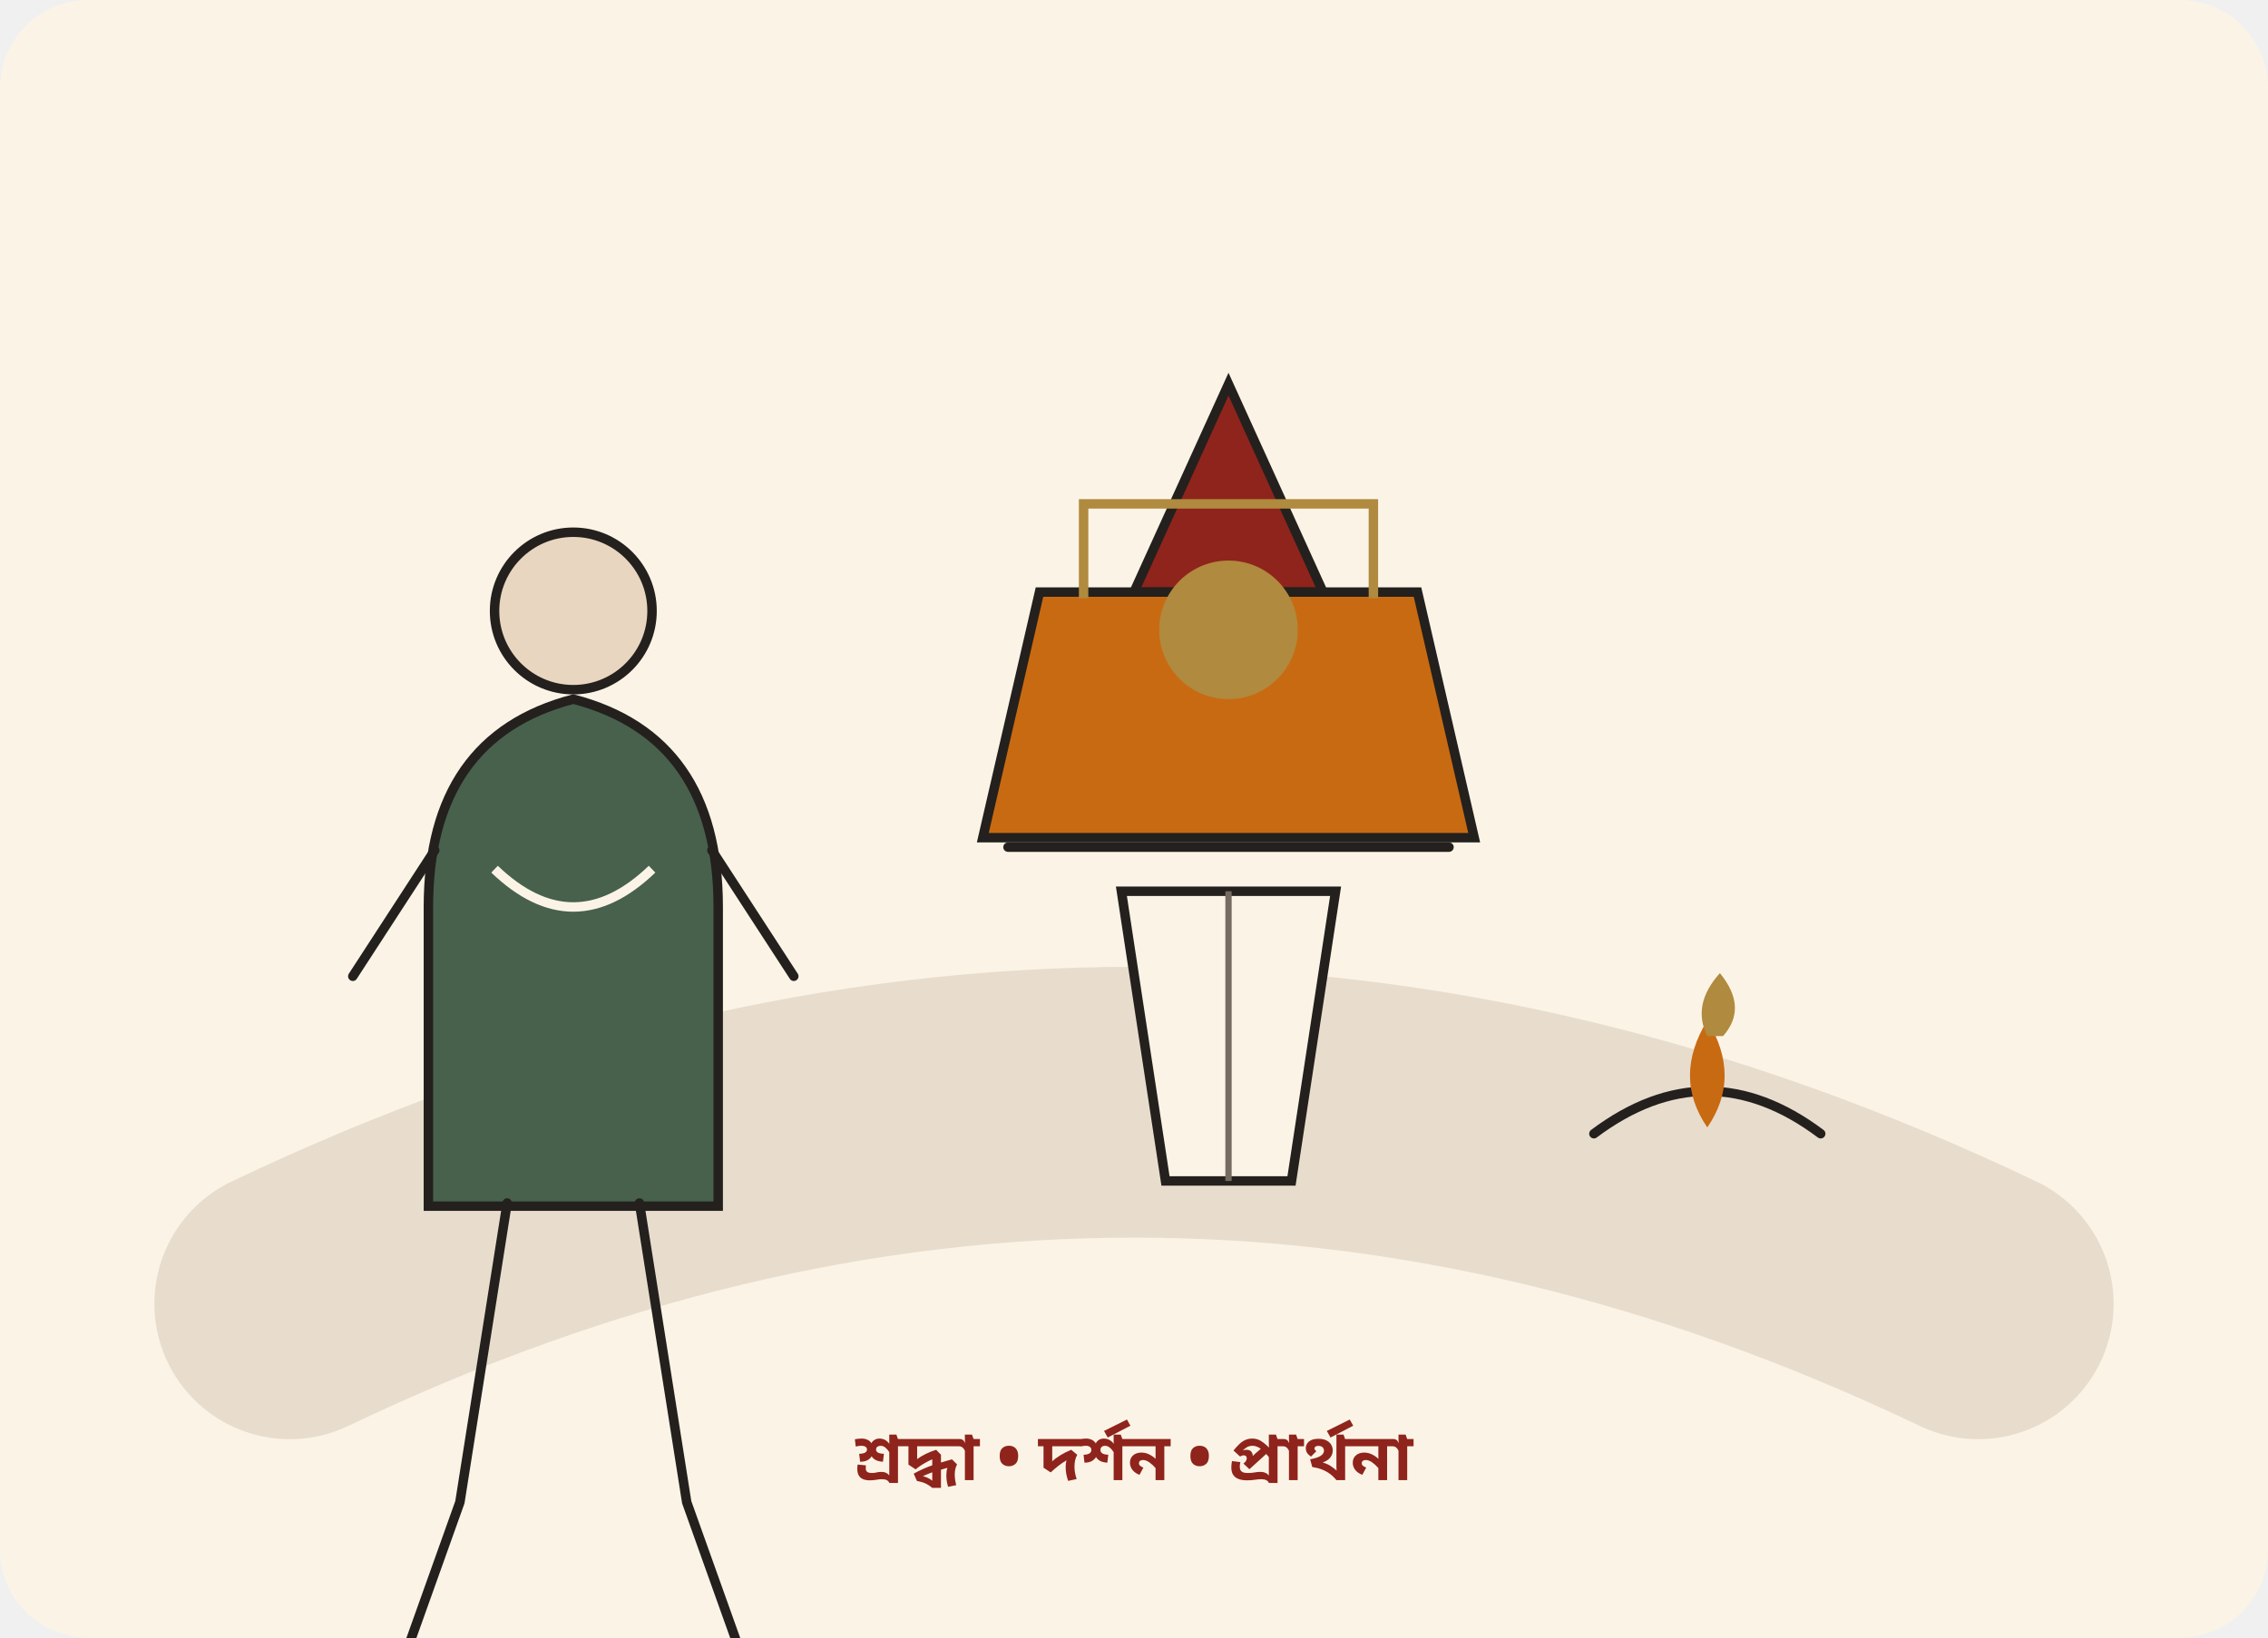
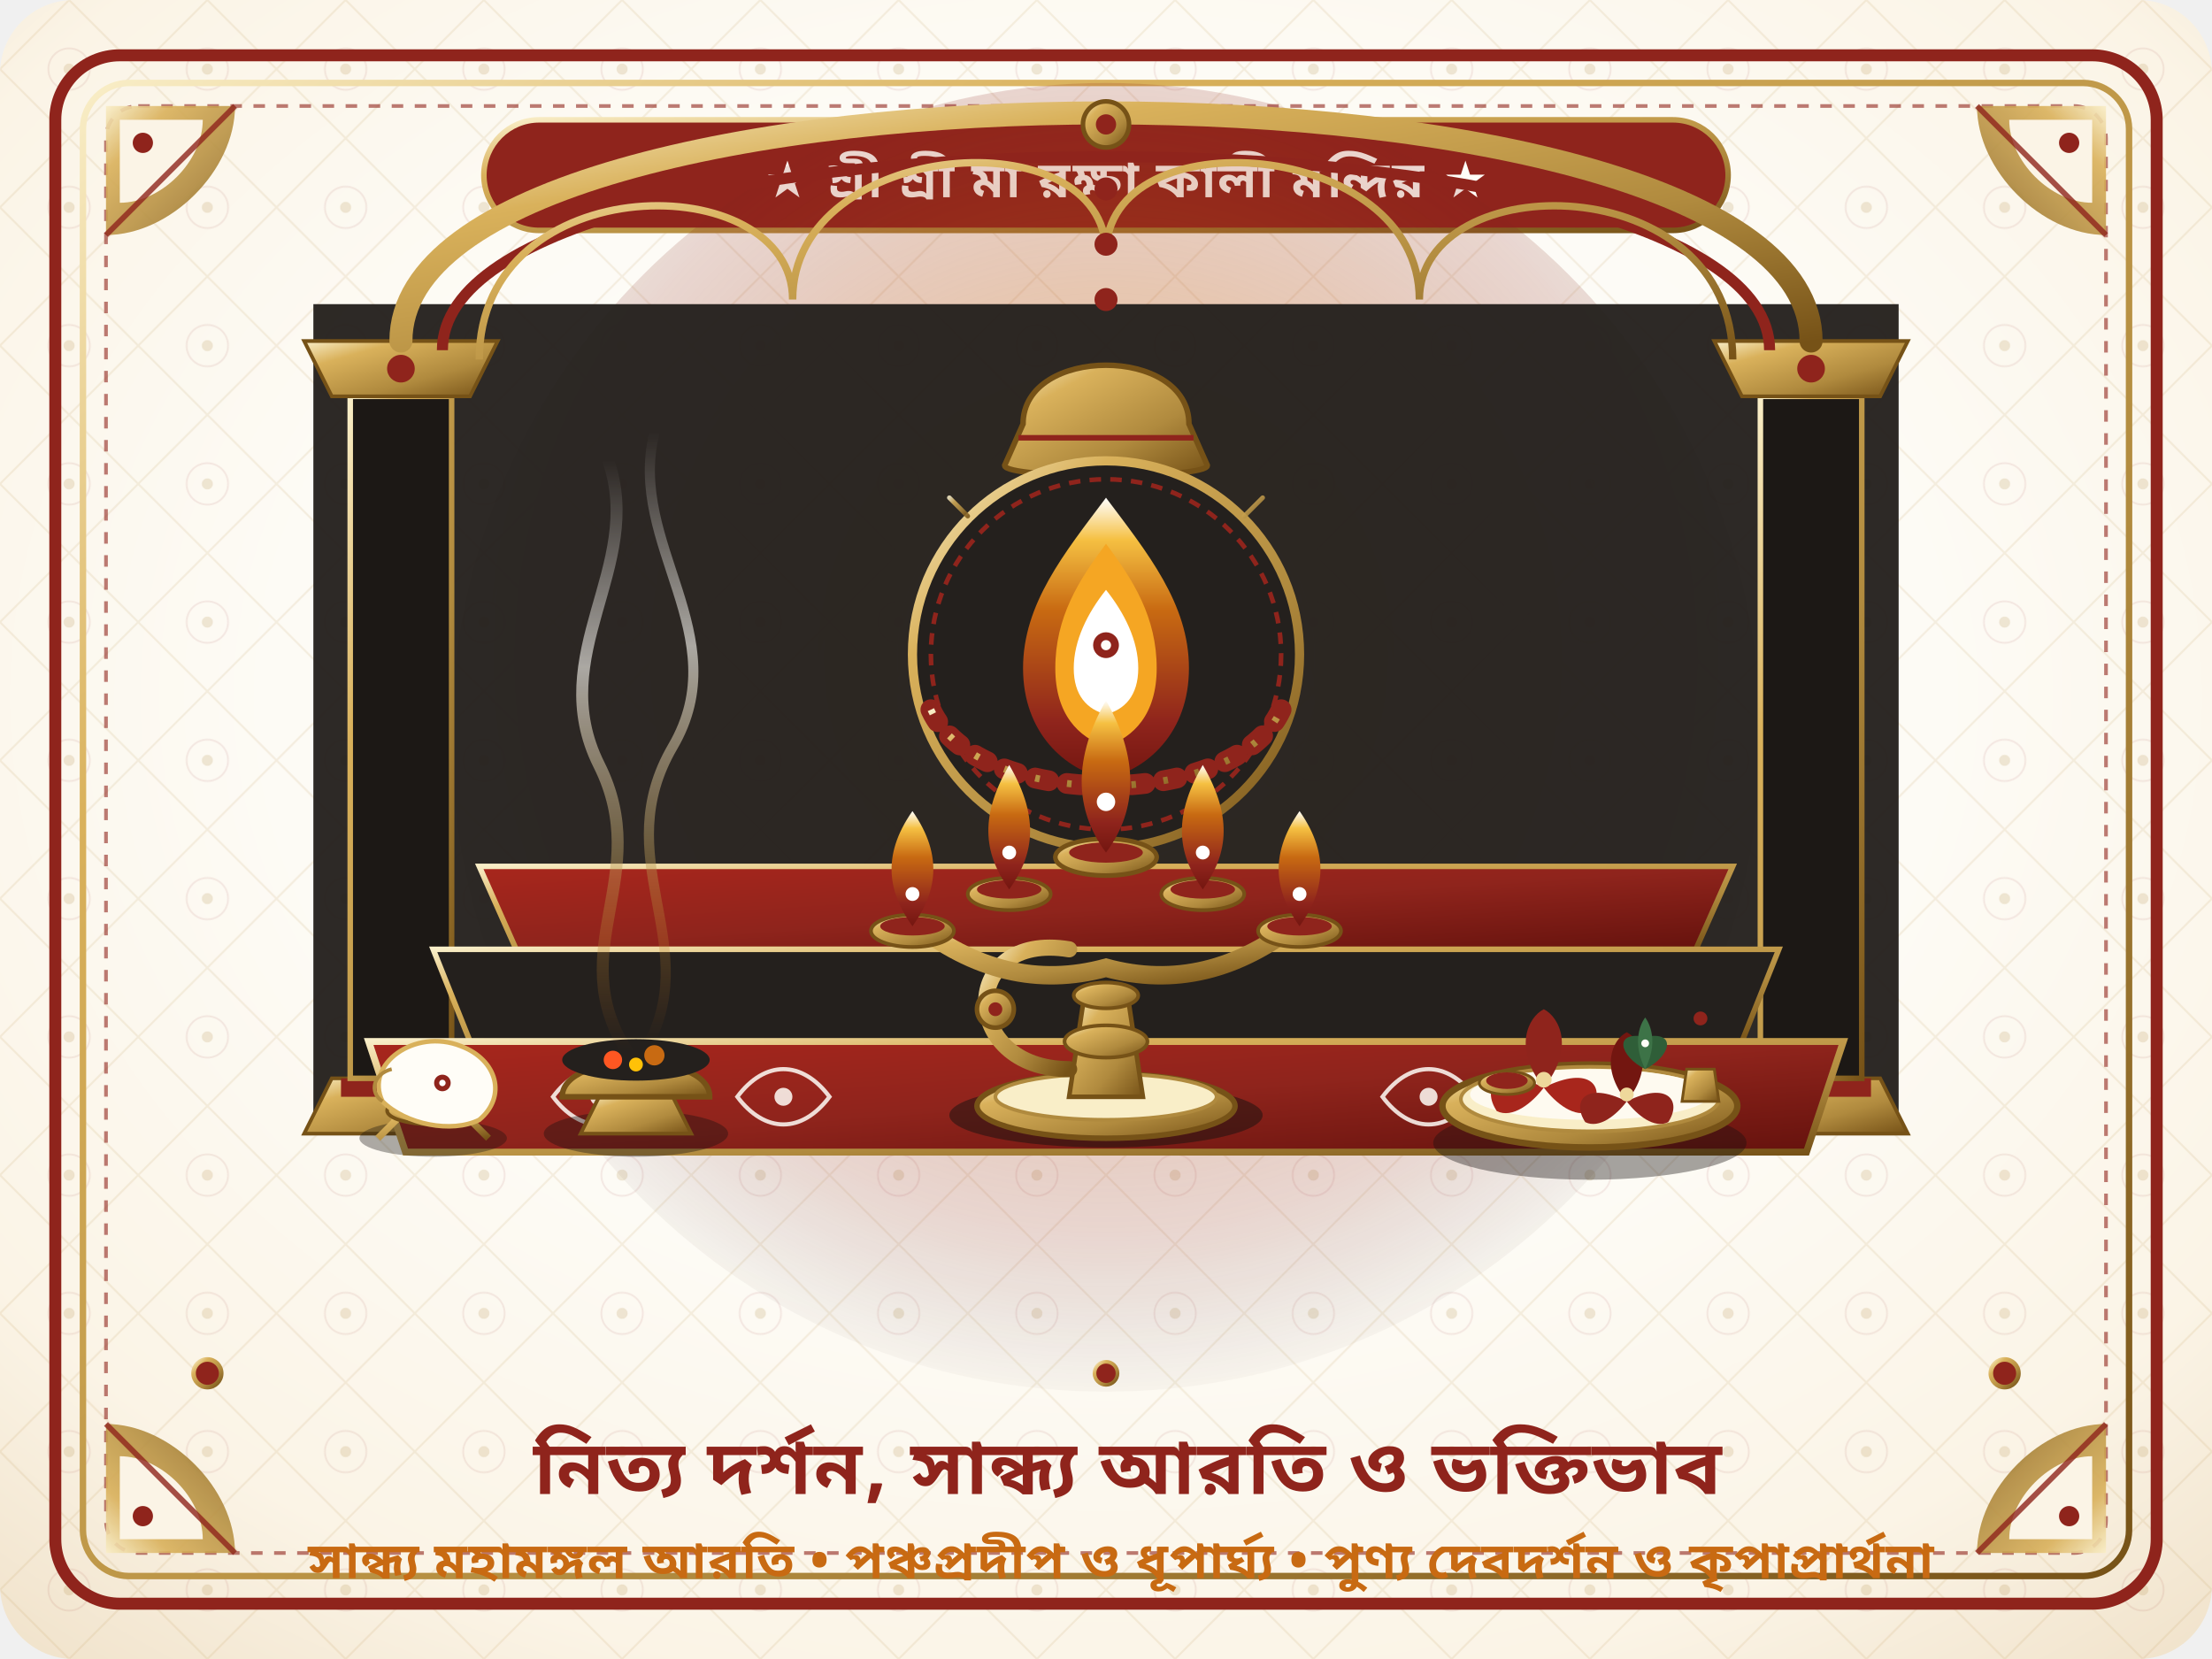
- <svg xmlns="http://www.w3.org/2000/svg" viewBox="0 0 720 520" width="720" height="520" role="img" aria-labelledby="title desc">
-   <rect width="720" height="520" rx="28" fill="#FBF4E6" />
-   <path d="M92 414Q360 286 628 414" fill="none" stroke="#E8DDCD" stroke-width="86" stroke-linecap="round" />
-   <g transform="translate(278 78)">
-     <path d="M82 110 112 44l30 66Z" fill="#8F241C" stroke="#24201D" stroke-width="3" />
-     <path d="M52 110h120l18 78H34Z" fill="#C86A12" stroke="#24201D" stroke-width="3" />
-     <path d="M42 191h140" stroke="#24201D" stroke-width="3" stroke-linecap="round" />
-     <path d="M66 112V82h92v30" fill="none" stroke="#B08A3E" stroke-width="3" />
-     <circle cx="112" cy="122" r="22" fill="#B08A3E" />
-     <path d="M78 205h68l-14 92H92Z" fill="#FBF4E6" stroke="#24201D" stroke-width="3" />
-     <path d="M112 205v92" stroke="#756B61" stroke-width="2" />
-   </g>
-   <g transform="translate(108 142)">
-     <circle cx="74" cy="52" r="25" fill="#E8D6C0" stroke="#24201D" stroke-width="3" />
-     <path d="M74 80Q28 92 28 146v95h92v-95Q120 92 74 80Z" fill="#47614D" stroke="#24201D" stroke-width="3" />
-     <path d="m30 128-26 40m114-40 26 40" fill="none" stroke="#24201D" stroke-width="3" stroke-linecap="round" />
-     <path d="m53 240-15 95m57-95 15 95m-72 0-20 56m92-56 20 56" fill="none" stroke="#24201D" stroke-width="3" stroke-linecap="round" />
-     <path d="M49 134q25 24 50 0" fill="none" stroke="#FBF4E6" stroke-width="3" />
-   </g>
-   <g transform="translate(506 274)">
-     <path d="M0 86q36-27 72 0" fill="none" stroke="#24201D" stroke-width="3" stroke-linecap="round" />
-     <path d="M36 84Q25 68 36 50q11 18 0 34Z" fill="#C86A12" />
-     <path d="M36 55q-5-10 4-20 9 11 1 20Z" fill="#B08A3E" />
-   </g>
-   <text x="360" y="470" text-anchor="middle" font-family="'Noto Sans Bengali',sans-serif" font-size="21" font-weight="600" fill="#8F241C">শ্রদ্ধা • দর্শন • প্রার্থনা</text>
+ <svg xmlns="http://www.w3.org/2000/svg" xmlns:xlink="http://www.w3.org/1999/xlink" viewBox="0 0 480 360" width="480" height="360" fill="none" xml:space="preserve">
+   <defs>
+     <radialGradient id="darshanCanvasBg" cx="50%" cy="42%" r="78%">
+       <stop offset="0%" stop-color="#FFFFFF" />
+       <stop offset="48%" stop-color="#FDFBF5" />
+       <stop offset="78%" stop-color="#FBF4E6" />
+       <stop offset="100%" stop-color="#EFE0C7" />
+     </radialGradient>
+     <pattern id="darshanAlpanaTile" width="30" height="30" patternUnits="userSpaceOnUse">
+       <path d="M 15 0 L 30 15 L 15 30 L 0 15 Z" fill="none" stroke="#B08A3E" stroke-width="0.45" stroke-opacity="0.12" />
+       <circle cx="15" cy="15" r="4.5" fill="none" stroke="#8F241C" stroke-width="0.4" stroke-opacity="0.08" />
+       <circle cx="15" cy="15" r="1.2" fill="#B08A3E" fill-opacity="0.18" />
+     </pattern>
+     <radialGradient id="sanctumDeepGlow" cx="50%" cy="44%" r="58%">
+       <stop offset="0%" stop-color="#FFDE8A" stop-opacity="0.55" />
+       <stop offset="35%" stop-color="#C86A12" stop-opacity="0.38" />
+       <stop offset="75%" stop-color="#8F241C" stop-opacity="0.18" />
+       <stop offset="100%" stop-color="#24201D" stop-opacity="0" />
+     </radialGradient>
+     <linearGradient id="darshanGoldGrad" x1="0%" y1="0%" x2="100%" y2="100%">
+       <stop offset="0%" stop-color="#F9EEC8" />
+       <stop offset="25%" stop-color="#D9B15B" />
+       <stop offset="65%" stop-color="#B08A3E" />
+       <stop offset="100%" stop-color="#765217" />
+     </linearGradient>
+     <linearGradient id="darshanCrimsonGrad" x1="0%" y1="0%" x2="100%" y2="100%">
+       <stop offset="0%" stop-color="#A8261C" />
+       <stop offset="50%" stop-color="#8F241C" />
+       <stop offset="100%" stop-color="#65120D" />
+     </linearGradient>
+     <linearGradient id="darshanFlameGrad" x1="0%" y1="100%" x2="0%" y2="0%">
+       <stop offset="0%" stop-color="#731610" />
+       <stop offset="20%" stop-color="#8F241C" />
+       <stop offset="60%" stop-color="#C86A12" />
+       <stop offset="85%" stop-color="#F5C042" />
+       <stop offset="100%" stop-color="#FFFFFF" />
+     </linearGradient>
+     <linearGradient id="darshanSmokeGrad" x1="0%" y1="100%" x2="0%" y2="0%">
+       <stop offset="0%" stop-color="#C86A12" stop-opacity="0" />
+       <stop offset="25%" stop-color="#B08A3E" stop-opacity="0.4" />
+       <stop offset="65%" stop-color="#FFFDF7" stop-opacity="0.6" />
+       <stop offset="100%" stop-color="#FFFDF7" stop-opacity="0" />
+     </linearGradient>
+     <g id="darshanCornerFiligree">
+       <path d="M 0,0 L 28,0 C 28,14 14,28 0,28 Z" fill="url(#darshanGoldGrad)" opacity="0.9" />
+       <path d="M 3,3 L 21,3 C 21,12 12,21 3,21 Z" fill="#FBF4E6" />
+       <circle cx="8" cy="8" r="2.2" fill="#8F241C" />
+       <path d="M 0,28 L 28,0" stroke="#8F241C" stroke-width="1.2" opacity="0.8" />
+     </g>
+   </defs>
+   <rect width="480" height="360" rx="16" fill="url(#darshanCanvasBg)" />
+   <rect width="480" height="360" rx="16" fill="url(#darshanAlpanaTile)" />
+   <rect x="12" y="12" width="456" height="336" rx="14" fill="none" stroke="#8F241C" stroke-width="2.6" />
+   <rect x="18" y="18" width="444" height="324" rx="10" fill="none" stroke="url(#darshanGoldGrad)" stroke-width="1.4" />
+   <rect x="23" y="23" width="434" height="314" rx="7" fill="none" stroke="#8F241C" stroke-width="0.8" stroke-dasharray="2.5 2.5" opacity="0.6" />
+   <use xlink:href="#darshanCornerFiligree" x="23" y="23" />
+   <use xlink:href="#darshanCornerFiligree" x="457" y="23" transform="rotate(90 457 23)" />
+   <use xlink:href="#darshanCornerFiligree" x="457" y="337" transform="rotate(180 457 337)" />
+   <use xlink:href="#darshanCornerFiligree" x="23" y="337" transform="rotate(270 23 337)" />
+   <g transform="translate(240, 38)">
+     <rect x="-135" y="-12" width="270" height="24" rx="12" fill="#8F241C" stroke="url(#darshanGoldGrad)" stroke-width="1.2" />
+     <text x="0" y="1" text-anchor="middle" dominant-baseline="central" font-family="'Noto Sans Bengali', 'SolaimanLipi', 'Nirmala UI', sans-serif" font-size="11" font-weight="700" fill="#FFFDF7" letter-spacing="0.6" text-rendering="geometricPrecision">
+       ★ শ্রী শ্রী মা রক্ষা কালী মন্দির ★
+     </text>
+   </g>
+   <circle cx="240" cy="160" r="142" fill="url(#sanctumDeepGlow)" />
+   <path d="M 68,66 L 412,66 L 412,246 L 68,246 Z" fill="#24201D" opacity="0.96" />
+   <g id="leftSanctumPillar">
+     <path d="M 66,246 L 108,246 L 102,234 L 72,234 Z" fill="url(#darshanGoldGrad)" stroke="#765217" stroke-width="0.8" />
+     <rect x="74" y="234" width="26" height="4" fill="#8F241C" />
+     <rect x="76" y="86" width="22" height="148" fill="#1C1815" stroke="url(#darshanGoldGrad)" stroke-width="1.2" />
+     <line x1="81" y1="88" x2="81" y2="232" stroke="url(#darshanGoldGrad)" stroke-width="0.9" opacity="0.75" />
+     <line x1="87" y1="88" x2="87" y2="232" stroke="url(#darshanGoldGrad)" stroke-width="1.1" />
+     <line x1="93" y1="88" x2="93" y2="232" stroke="url(#darshanGoldGrad)" stroke-width="0.9" opacity="0.75" />
+     <path d="M 72,86 L 102,86 L 108,74 L 66,74 Z" fill="url(#darshanGoldGrad)" stroke="#765217" stroke-width="0.8" />
+     <circle cx="87" cy="80" r="3" fill="#8F241C" />
+   </g>
+   <g id="rightSanctumPillar">
+     <path d="M 372,246 L 414,246 L 408,234 L 378,234 Z" fill="url(#darshanGoldGrad)" stroke="#765217" stroke-width="0.8" />
+     <rect x="380" y="234" width="26" height="4" fill="#8F241C" />
+     <rect x="382" y="86" width="22" height="148" fill="#1C1815" stroke="url(#darshanGoldGrad)" stroke-width="1.2" />
+     <line x1="387" y1="88" x2="387" y2="232" stroke="url(#darshanGoldGrad)" stroke-width="0.9" opacity="0.75" />
+     <line x1="393" y1="88" x2="393" y2="232" stroke="url(#darshanGoldGrad)" stroke-width="1.1" />
+     <line x1="399" y1="88" x2="399" y2="232" stroke="url(#darshanGoldGrad)" stroke-width="0.9" opacity="0.75" />
+     <path d="M 378,86 L 408,86 L 414,74 L 372,74 Z" fill="url(#darshanGoldGrad)" stroke="#765217" stroke-width="0.8" />
+     <circle cx="393" cy="80" r="3" fill="#8F241C" />
+   </g>
+   <g id="sanctumToranaArch">
+     <path d="         M 87,74         C 87,8 393,8 393,74       " stroke="url(#darshanGoldGrad)" stroke-width="5" fill="none" stroke-linecap="round" />
+     <path d="         M 96,76         C 96,20 384,20 384,76       " stroke="#8F241C" stroke-width="2.4" fill="none" />
+     <path d="         M 104,78         C 104,36 172,36 172,65         C 172,30 240,25 240,55         C 240,25 308,30 308,65         C 308,36 376,36 376,78       " stroke="url(#darshanGoldGrad)" stroke-width="1.6" fill="none" />
+     <circle cx="240" cy="27" r="5" fill="url(#darshanGoldGrad)" stroke="#765217" stroke-width="1" />
+     <circle cx="240" cy="27" r="2.2" fill="#8F241C" />
+   </g>
+   <g id="hangingTempleBell" transform="translate(240, 27)">
+     <line x1="0" y1="5" x2="0" y2="42" stroke="url(#darshanGoldGrad)" stroke-width="2.2" stroke-linecap="round" />
+     <circle cx="0" cy="14" r="2.5" fill="#8F241C" />
+     <circle cx="0" cy="26" r="2.5" fill="#8F241C" />
+     <circle cx="0" cy="38" r="2.5" fill="#8F241C" />
+     <path d="         M -18,65         C -18,48 18,48 18,65         L 22,74         C 22,77 -22,77 -22,74         Z       " fill="url(#darshanGoldGrad)" stroke="#765217" stroke-width="1.2" />
+     <line x1="-19" y1="68" x2="19" y2="68" stroke="#8F241C" stroke-width="1.2" />
+     <line x1="0" y1="74" x2="0" y2="82" stroke="url(#darshanGoldGrad)" stroke-width="2" />
+     <circle cx="0" cy="83" r="3.2" fill="#8F241C" stroke="url(#darshanGoldGrad)" stroke-width="0.8" />
+     <path d="M 0,86 L -3,96 L 3,96 Z" fill="#C86A12" />
+   </g>
+   <g id="sanctumDeityJyoti" transform="translate(240, 142)">
+     <circle cx="0" cy="0" r="42" fill="#24201D" stroke="url(#darshanGoldGrad)" stroke-width="2" />
+     <circle cx="0" cy="0" r="38" fill="none" stroke="#8F241C" stroke-width="1" stroke-dasharray="2.5 2" />
+     <g stroke="url(#darshanGoldGrad)" stroke-width="1" stroke-linecap="round" opacity="0.85">
+       <line x1="0" y1="-42" x2="0" y2="-47" />
+       <line x1="30" y1="-30" x2="34" y2="-34" />
+       <line x1="42" y1="0" x2="47" y2="0" />
+       <line x1="-30" y1="-30" x2="-34" y2="-34" />
+       <line x1="-42" y1="0" x2="-47" y2="0" />
+     </g>
+     <path d="         M 0,-34         C 9,-22 18,-11 18,3         C 18,17 9,25 0,27         C -9,25 -18,17 -18,3         C -18,-11 -9,-22 0,-34         Z       " fill="url(#darshanFlameGrad)" />
+     <path d="         M 0,-24         C 6,-16 11,-8 11,3         C 11,13 6,18 0,20         C -6,18 -11,13 -11,3         C -11,-8 -6,-16 0,-24         Z       " fill="#F5A623" />
+     <path d="         M 0,-14         C 4,-9 7,-3 7,3         C 7,9 4,12 0,13         C -4,12 -7,9 -7,3         C -7,-3 -4,-9 0,-14         Z       " fill="#FFFFFF" />
+     <circle cx="0" cy="-2" r="2.8" fill="#8F241C" />
+     <circle cx="0" cy="-2" r="1.1" fill="#FFFDF7" />
+     <path d="         M -38,12         C -28,34 28,34 38,12       " stroke="#8F241C" stroke-width="4.5" fill="none" stroke-linecap="round" stroke-dasharray="3 4" />
+     <path d="         M -38,12         C -28,34 28,34 38,12       " stroke="url(#darshanGoldGrad)" stroke-width="1.5" fill="none" stroke-dasharray="1 6" />
+   </g>
+   <g id="sanctumAltarSteps">
+     <path d="         M 104,188         L 376,188         L 368,206         L 112,206         Z       " fill="url(#darshanCrimsonGrad)" stroke="url(#darshanGoldGrad)" stroke-width="1.2" />
+     <path d="         M 94,206         L 386,206         L 378,226         L 102,226         Z       " fill="#24201D" stroke="url(#darshanGoldGrad)" stroke-width="1.2" />
+     <path d="         M 80,226         L 400,226         L 392,250         L 88,250         Z       " fill="url(#darshanCrimsonGrad)" stroke="url(#darshanGoldGrad)" stroke-width="1.5" />
+     <g stroke="#FFFDF7" stroke-width="0.9" fill="none" opacity="0.85">
+       <path d="M 120,238 C 126,230 134,230 140,238 C 134,246 126,246 120,238 Z" />
+       <circle cx="130" cy="238" r="1.5" fill="#FFFDF7" />
+       <path d="M 160,238 C 166,230 174,230 180,238 C 174,246 166,246 160,238 Z" />
+       <circle cx="170" cy="238" r="1.5" fill="#FFFDF7" />
+       <path d="M 300,238 C 306,230 314,230 320,238 C 314,246 306,246 300,238 Z" />
+       <circle cx="310" cy="238" r="1.5" fill="#FFFDF7" />
+       <path d="M 340,238 C 346,230 354,230 360,238 C 354,246 346,246 340,238 Z" />
+       <circle cx="350" cy="238" r="1.5" fill="#FFFDF7" />
+       <line x1="96" y1="248" x2="384" y2="248" stroke="url(#darshanGoldGrad)" stroke-width="1" />
+     </g>
+   </g>
+   <g id="masterPanchapradeep" transform="translate(240, 204)">
+     <ellipse cx="0" cy="38" rx="34" ry="7" fill="#14110F" opacity="0.5" />
+     <ellipse cx="0" cy="36" rx="28" ry="7" fill="url(#darshanGoldGrad)" stroke="#765217" stroke-width="1.2" />
+     <ellipse cx="0" cy="34" rx="24" ry="5" fill="#F9EEC8" stroke="#B08A3E" stroke-width="0.8" />
+     <path d="M -8,34 L 8,34 L 5,14 L -5,14 Z" fill="url(#darshanGoldGrad)" stroke="#765217" stroke-width="1" />
+     <ellipse cx="0" cy="22" rx="9" ry="3.5" fill="url(#darshanGoldGrad)" stroke="#765217" stroke-width="0.8" />
+     <ellipse cx="0" cy="12" rx="7" ry="2.8" fill="url(#darshanGoldGrad)" stroke="#765217" stroke-width="0.8" />
+     <path d="         M -8,28         C -32,28 -32,-2 -8,2       " fill="none" stroke="url(#darshanGoldGrad)" stroke-width="3.5" stroke-linecap="round" />
+     <circle cx="-24" cy="15" r="4" fill="url(#darshanGoldGrad)" stroke="#765217" stroke-width="1" />
+     <circle cx="-24" cy="15" r="1.5" fill="#8F241C" />
+     <path d="         M -42,-4         Q -22,12 0,6         Q 22,12 42,-4       " stroke="url(#darshanGoldGrad)" stroke-width="4" fill="none" stroke-linecap="round" />
+     <g transform="translate(-42, -8)">
+       <ellipse cx="0" cy="6" rx="9" ry="3.5" fill="url(#darshanGoldGrad)" stroke="#765217" stroke-width="0.8" />
+       <ellipse cx="0" cy="5" rx="7" ry="2" fill="#8F241C" />
+       <path d="M 0,5 C -5,-2 -7,-10 0,-20 C 7,-10 5,-2 0,5 Z" fill="url(#darshanFlameGrad)" />
+       <circle cx="0" cy="-2" r="1.5" fill="#FFFFFF" />
+     </g>
+     <g transform="translate(-21, -16)">
+       <ellipse cx="0" cy="6" rx="9" ry="3.5" fill="url(#darshanGoldGrad)" stroke="#765217" stroke-width="0.8" />
+       <ellipse cx="0" cy="5" rx="7" ry="2" fill="#8F241C" />
+       <path d="M 0,5 C -5,-2 -7,-10 0,-22 C 7,-10 5,-2 0,5 Z" fill="url(#darshanFlameGrad)" />
+       <circle cx="0" cy="-3" r="1.5" fill="#FFFFFF" />
+     </g>
+     <g transform="translate(0, -24)">
+       <ellipse cx="0" cy="6" rx="11" ry="4" fill="url(#darshanGoldGrad)" stroke="#765217" stroke-width="1" />
+       <ellipse cx="0" cy="5" rx="8" ry="2.2" fill="#8F241C" />
+       <path d="M 0,5 C -6,-3 -8,-14 0,-28 C 8,-14 6,-3 0,5 Z" fill="url(#darshanFlameGrad)" />
+       <circle cx="0" cy="-6" r="2" fill="#FFFFFF" />
+     </g>
+     <g transform="translate(21, -16)">
+       <ellipse cx="0" cy="6" rx="9" ry="3.5" fill="url(#darshanGoldGrad)" stroke="#765217" stroke-width="0.8" />
+       <ellipse cx="0" cy="5" rx="7" ry="2" fill="#8F241C" />
+       <path d="M 0,5 C -5,-2 -7,-10 0,-22 C 7,-10 5,-2 0,5 Z" fill="url(#darshanFlameGrad)" />
+       <circle cx="0" cy="-3" r="1.5" fill="#FFFFFF" />
+     </g>
+     <g transform="translate(42, -8)">
+       <ellipse cx="0" cy="6" rx="9" ry="3.5" fill="url(#darshanGoldGrad)" stroke="#765217" stroke-width="0.8" />
+       <ellipse cx="0" cy="5" rx="7" ry="2" fill="#8F241C" />
+       <path d="M 0,5 C -5,-2 -7,-10 0,-20 C 7,-10 5,-2 0,5 Z" fill="url(#darshanFlameGrad)" />
+       <circle cx="0" cy="-2" r="1.5" fill="#FFFFFF" />
+     </g>
+   </g>
+   <g id="aromaticDhoopdani" transform="translate(138, 228)">
+     <ellipse cx="0" cy="18" rx="20" ry="5" fill="#14110F" opacity="0.38" />
+     <path d="M -12,18 L 12,18 L 8,10 L -8,10 Z" fill="url(#darshanGoldGrad)" stroke="#765217" stroke-width="0.8" />
+     <path d="M -16,10 C -16,0 16,0 16,10 Z" fill="url(#darshanGoldGrad)" stroke="#765217" stroke-width="1.2" />
+     <ellipse cx="0" cy="2" rx="16" ry="4.5" fill="#24201D" />
+     <circle cx="-5" cy="2" r="2" fill="#FF5722" />
+     <circle cx="4" cy="1" r="2.2" fill="#C86A12" />
+     <circle cx="0" cy="3" r="1.5" fill="#FFC107" />
+     <path d="         M -2,0         C -16,-22 4,-38 -8,-62         C -20,-86 2,-105 -6,-128       " stroke="url(#darshanSmokeGrad)" stroke-width="2.6" fill="none" stroke-linecap="round" />
+     <path d="         M 3,-2         C 14,-24 -6,-42 8,-66         C 22,-90 -2,-110 4,-134       " stroke="url(#darshanSmokeGrad)" stroke-width="2.2" fill="none" stroke-linecap="round" />
+   </g>
+   <g id="sacredShankha" transform="translate(94, 235)">
+     <ellipse cx="0" cy="12" rx="16" ry="4" fill="#14110F" opacity="0.35" />
+     <path d="M -12,12 L -6,6 L 6,6 L 12,12" stroke="url(#darshanGoldGrad)" stroke-width="1.5" fill="none" />
+     <ellipse cx="0" cy="6" rx="10" ry="3" fill="url(#darshanGoldGrad)" stroke="#765217" stroke-width="0.8" />
+     <path d="         M -11,4         C -15,-4 -4,-12 6,-8         C 14,-5 16,3 10,8         C 4,11 -6,9 -11,4         Z       " fill="#FFFDF7" stroke="#D9B15B" stroke-width="1" />
+     <path d="M -11,4 C -14,2 -13,-2 -9,-3" stroke="#B08A3E" stroke-width="0.8" fill="none" />
+     <circle cx="2" cy="0" r="1.8" fill="#8F241C" />
+     <circle cx="2" cy="0" r="0.7" fill="#FFFFFF" />
+   </g>
+   <g id="pujaOfferingThali" transform="translate(345, 234)">
+     <ellipse cx="0" cy="14" rx="34" ry="8" fill="#14110F" opacity="0.38" />
+     <ellipse cx="0" cy="6" rx="32" ry="9" fill="url(#darshanGoldGrad)" stroke="#765217" stroke-width="1.4" />
+     <ellipse cx="0" cy="4.5" rx="28" ry="7" fill="#F9EEC8" stroke="#B08A3E" stroke-width="0.8" />
+     <ellipse cx="0" cy="3.5" rx="26" ry="5.5" fill="#FFFDF7" opacity="0.85" />
+     <g transform="translate(-10, 2) scale(0.85)">
+       <path d="M 0,0 C -8,-10 -4,-18 0,-20 C 4,-18 8,-10 0,0 Z" fill="#8F241C" />
+       <path d="M 0,0 C -12,-6 -16,0 -12,6 C -8,8 -3,4 0,0 Z" fill="#A8261C" />
+       <path d="M 0,0 C 12,-6 16,0 12,6 C 8,8 3,4 0,0 Z" fill="#A8261C" />
+       <circle cx="0" cy="-2" r="2" fill="#EED89B" />
+     </g>
+     <g transform="translate(8, 5) scale(0.75)">
+       <path d="M 0,0 C -8,-10 -4,-18 0,-20 C 4,-18 8,-10 0,0 Z" fill="#731610" />
+       <path d="M 0,0 C -12,-6 -16,0 -12,6 C -8,8 -3,4 0,0 Z" fill="#8F241C" />
+       <path d="M 0,0 C 12,-6 16,0 12,6 C 8,8 3,4 0,0 Z" fill="#8F241C" />
+       <circle cx="0" cy="-2" r="2" fill="#EED89B" />
+     </g>
+     <g transform="translate(12, -2) scale(0.7)">
+       <path d="M 0,0 C -8,-4 -10,-12 0,-10 Z" fill="#2F5E38" />
+       <path d="M 0,0 C 8,-4 10,-12 0,-10 Z" fill="#2F5E38" />
+       <path d="M 0,0 C -5,-10 0,-16 0,-16 C 0,-16 5,-10 0,0 Z" fill="#3D7347" />
+       <circle cx="0" cy="-8" r="1.2" fill="#FFFDF7" />
+     </g>
+     <g transform="translate(-18, -1)">
+       <ellipse cx="0" cy="2" rx="6" ry="2.5" fill="url(#darshanGoldGrad)" stroke="#765217" stroke-width="0.6" />
+       <ellipse cx="0" cy="1.5" rx="4.5" ry="1.8" fill="#8F241C" />
+     </g>
+     <g transform="translate(24, 0)">
+       <path d="M -4,5 L 4,5 L 3,-2 L -3,-2 Z" fill="url(#darshanGoldGrad)" stroke="#765217" stroke-width="0.6" />
+       <line x1="0" y1="-2" x2="0" y2="-12" stroke="url(#darshanGoldGrad)" stroke-width="1.5" stroke-linecap="round" />
+       <circle cx="0" cy="-13" r="1.5" fill="#8F241C" />
+     </g>
+   </g>
+   <line x1="45" y1="298" x2="435" y2="298" stroke="url(#darshanGoldGrad)" stroke-width="1.6" stroke-linecap="round" />
+   <circle cx="45" cy="298" r="3" fill="#8F241C" stroke="url(#darshanGoldGrad)" stroke-width="1" />
+   <circle cx="435" cy="298" r="3" fill="#8F241C" stroke="url(#darshanGoldGrad)" stroke-width="1" />
+   <circle cx="240" cy="298" r="2.5" fill="#8F241C" stroke="url(#darshanGoldGrad)" stroke-width="0.8" />
+   <text x="240" y="320" text-anchor="middle" dominant-baseline="central" font-family="'Noto Sans Bengali', 'SolaimanLipi', 'Nirmala UI', sans-serif" font-size="16.5" font-weight="700" fill="#8F241C" letter-spacing="0.4" text-rendering="geometricPrecision">
+     নিত্য দর্শন, সান্ধ্য আরতি ও ভক্তিভাব
+   </text>
+   <text x="240" y="338" text-anchor="middle" dominant-baseline="central" font-family="'Noto Sans Bengali', 'SolaimanLipi', 'Nirmala UI', sans-serif" font-size="11" font-weight="600" fill="#C86A12" letter-spacing="0.3" text-rendering="geometricPrecision">
+     সান্ধ্য মহামঙ্গল আরতি • পঞ্চপ্রদীপ ও ধূপার্ঘ্য • পুণ্য দেবদর্শন ও কৃপাপ্রার্থনা
+   </text>
</svg>
